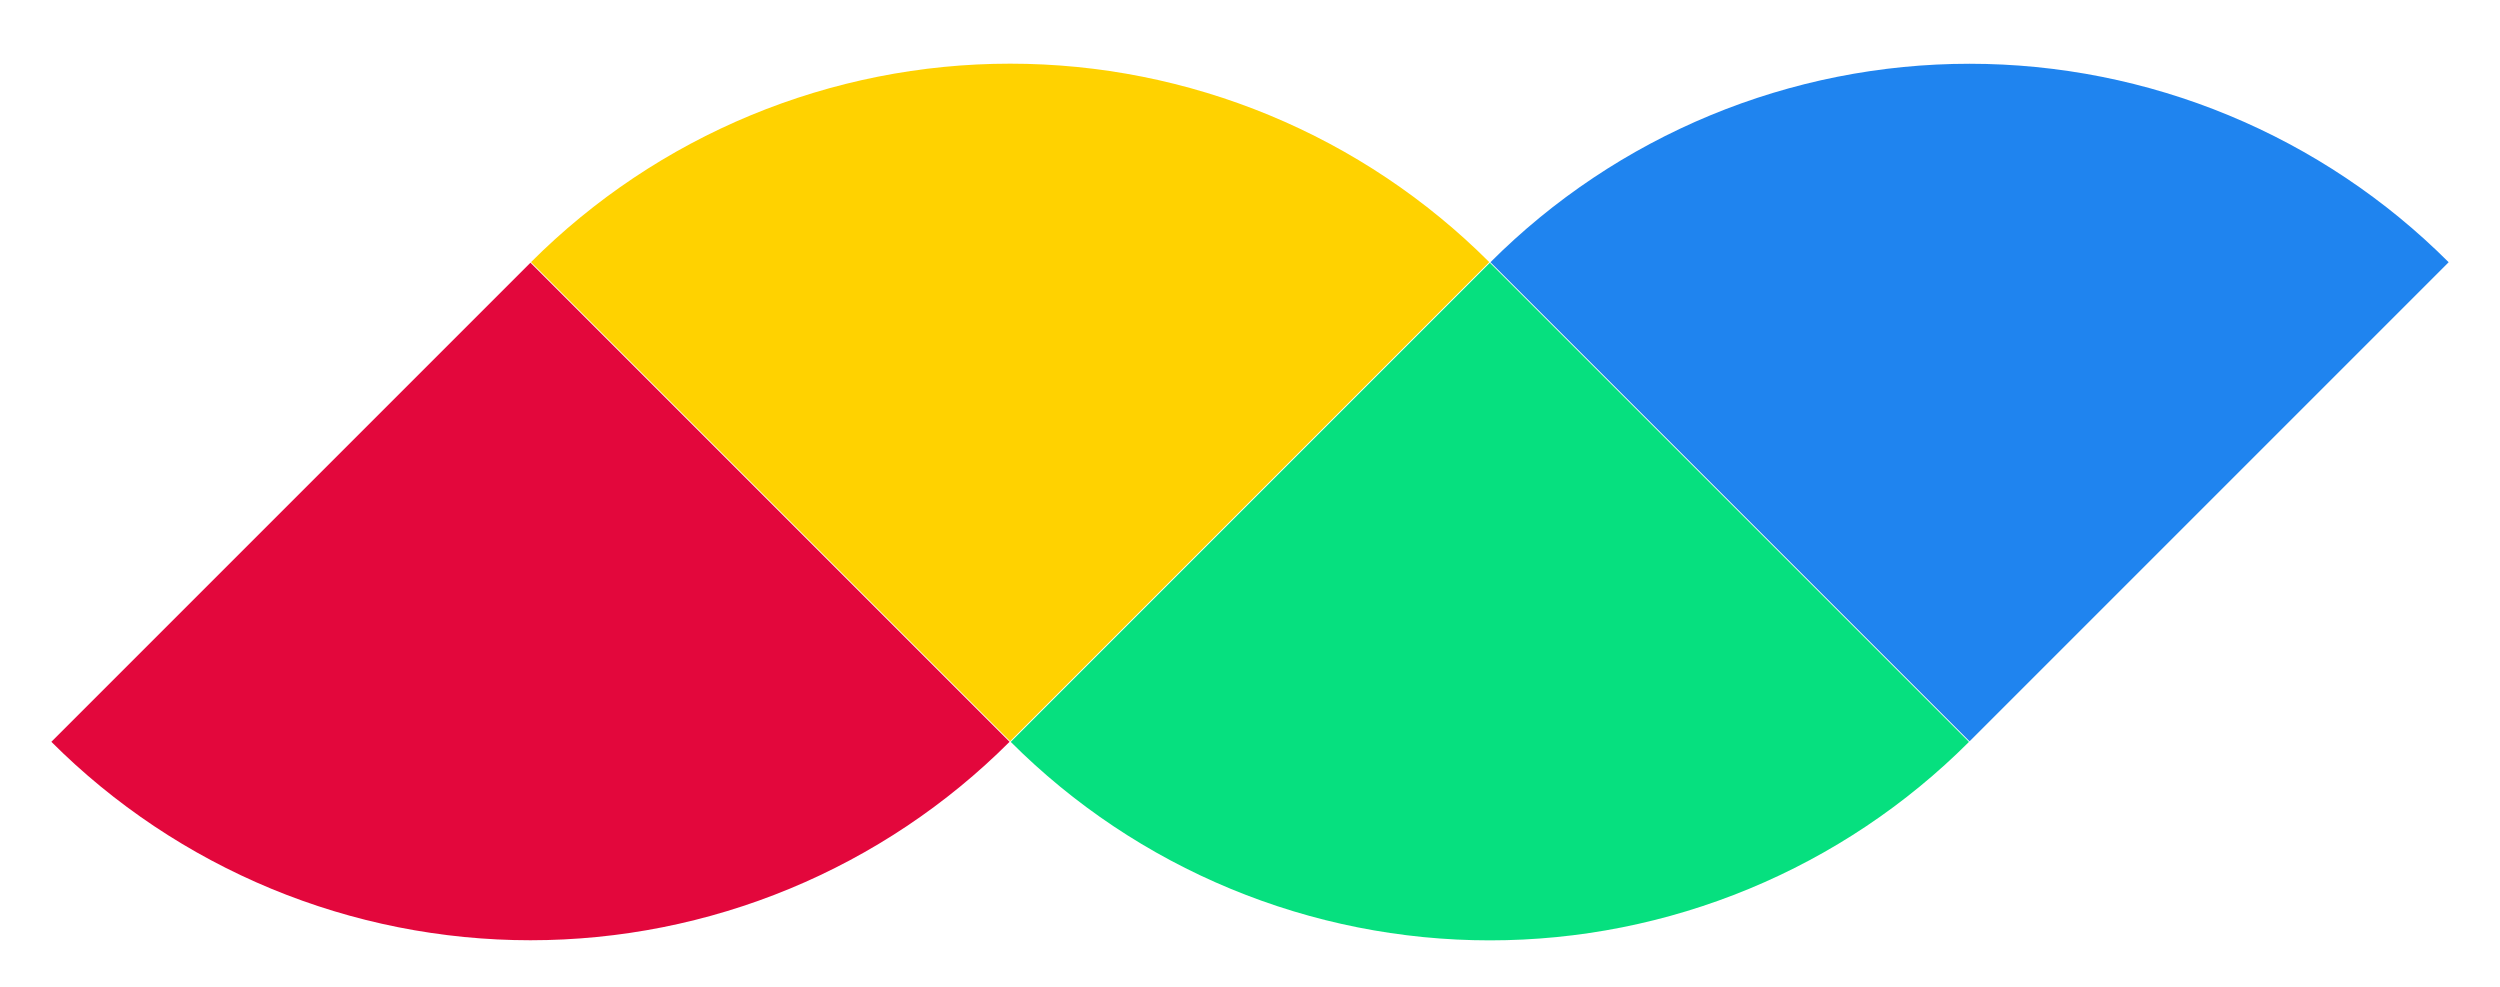
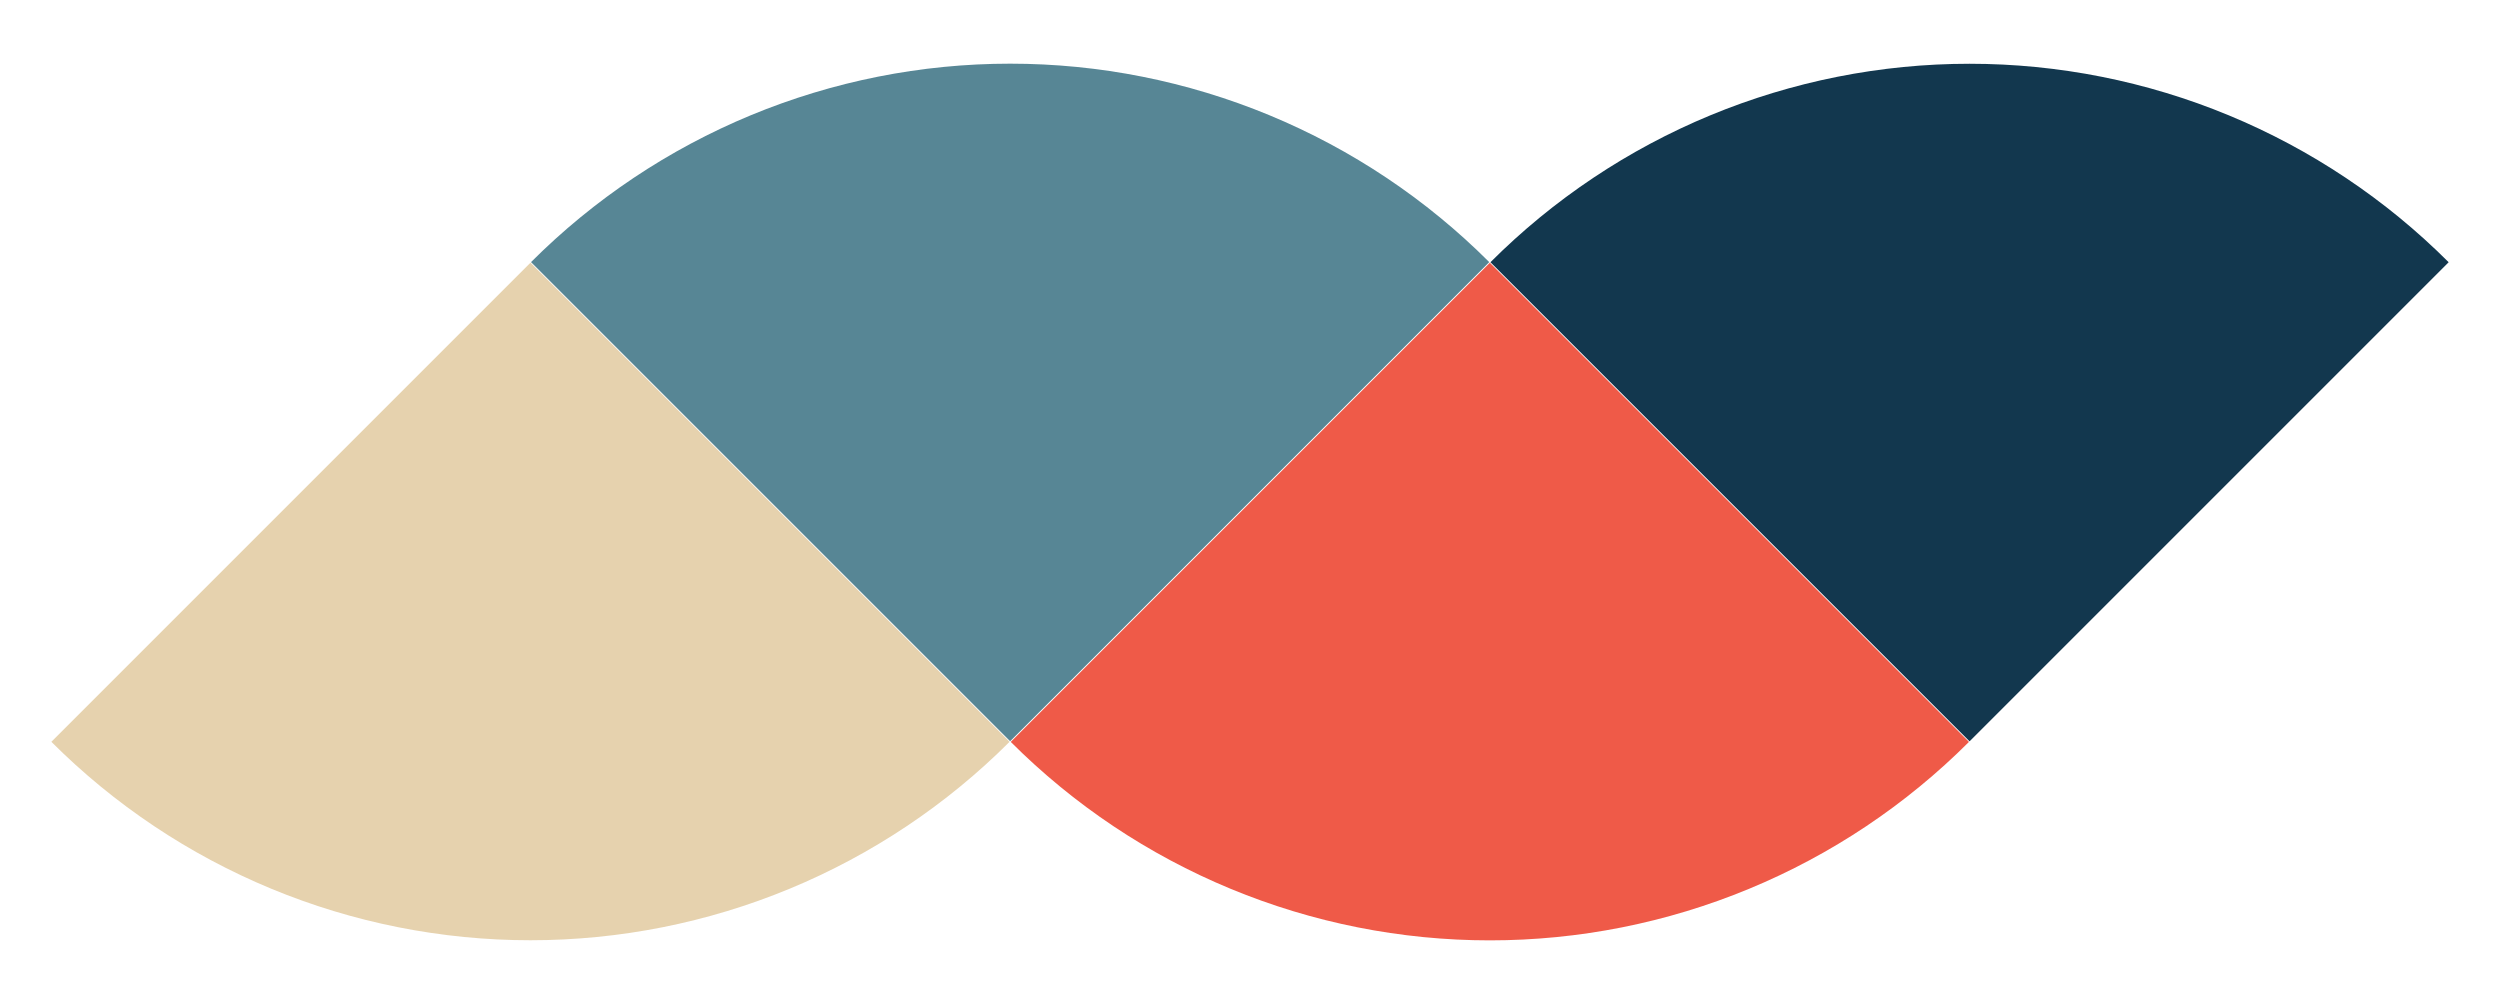
<svg xmlns="http://www.w3.org/2000/svg" id="logo-16" width="109" height="43" viewBox="0 0 109 43" fill="none">
-   <path d="M64.931 11.428C62.188 8.685 58.932 6.509 55.347 5.024C51.763 3.54 47.922 2.776 44.042 2.776C40.163 2.776 36.322 3.54 32.737 5.024C29.153 6.509 25.896 8.685 23.153 11.428L44.042 32.317L64.931 11.428Z" class="ccompli1" fill="#FFD200" />
-   <path d="M44.069 32.347C46.812 35.091 50.068 37.267 53.653 38.751C57.237 40.236 61.078 41 64.958 41C68.837 41 72.679 40.236 76.263 38.751C79.847 37.267 83.104 35.091 85.847 32.347L64.958 11.458L44.069 32.347Z" class="ccompli2" fill="#06E07F" />
-   <path d="M44.017 32.343C41.274 35.086 38.017 37.262 34.433 38.747C30.849 40.231 27.007 40.995 23.128 40.995C19.248 40.995 15.407 40.231 11.823 38.747C8.239 37.262 4.982 35.086 2.239 32.343L23.128 11.454L44.017 32.343Z" class="ccustom" fill="#E3073C" />
-   <path d="M64.983 11.433C67.726 8.69 70.983 6.514 74.567 5.029C78.151 3.545 81.993 2.78 85.872 2.78C89.752 2.78 93.593 3.545 97.177 5.029C100.761 6.514 104.018 8.69 106.761 11.433L85.872 32.322L64.983 11.433Z" class="ccustom" fill="#1F84EF" />
+   <path d="M64.931 11.428C62.188 8.685 58.932 6.509 55.347 5.024C51.763 3.54 47.922 2.776 44.042 2.776C40.163 2.776 36.322 3.54 32.737 5.024C29.153 6.509 25.896 8.685 23.153 11.428L44.042 32.317L64.931 11.428Z" class="ccompli1" fill="#578695" />
+   <path d="M44.069 32.347C46.812 35.091 50.068 37.267 53.653 38.751C57.237 40.236 61.078 41 64.958 41C68.837 41 72.679 40.236 76.263 38.751C79.847 37.267 83.104 35.091 85.847 32.347L64.958 11.458L44.069 32.347Z" class="ccompli2" fill="#ef5a48" />
+   <path d="M44.017 32.343C41.274 35.086 38.017 37.262 34.433 38.747C30.849 40.231 27.007 40.995 23.128 40.995C19.248 40.995 15.407 40.231 11.823 38.747C8.239 37.262 4.982 35.086 2.239 32.343L23.128 11.454L44.017 32.343Z" class="ccustom" fill="#e6d2ae" />
+   <path d="M64.983 11.433C67.726 8.69 70.983 6.514 74.567 5.029C78.151 3.545 81.993 2.78 85.872 2.78C89.752 2.78 93.593 3.545 97.177 5.029C100.761 6.514 104.018 8.69 106.761 11.433L85.872 32.322L64.983 11.433Z" class="ccustom" fill="#12374e" />
</svg>
